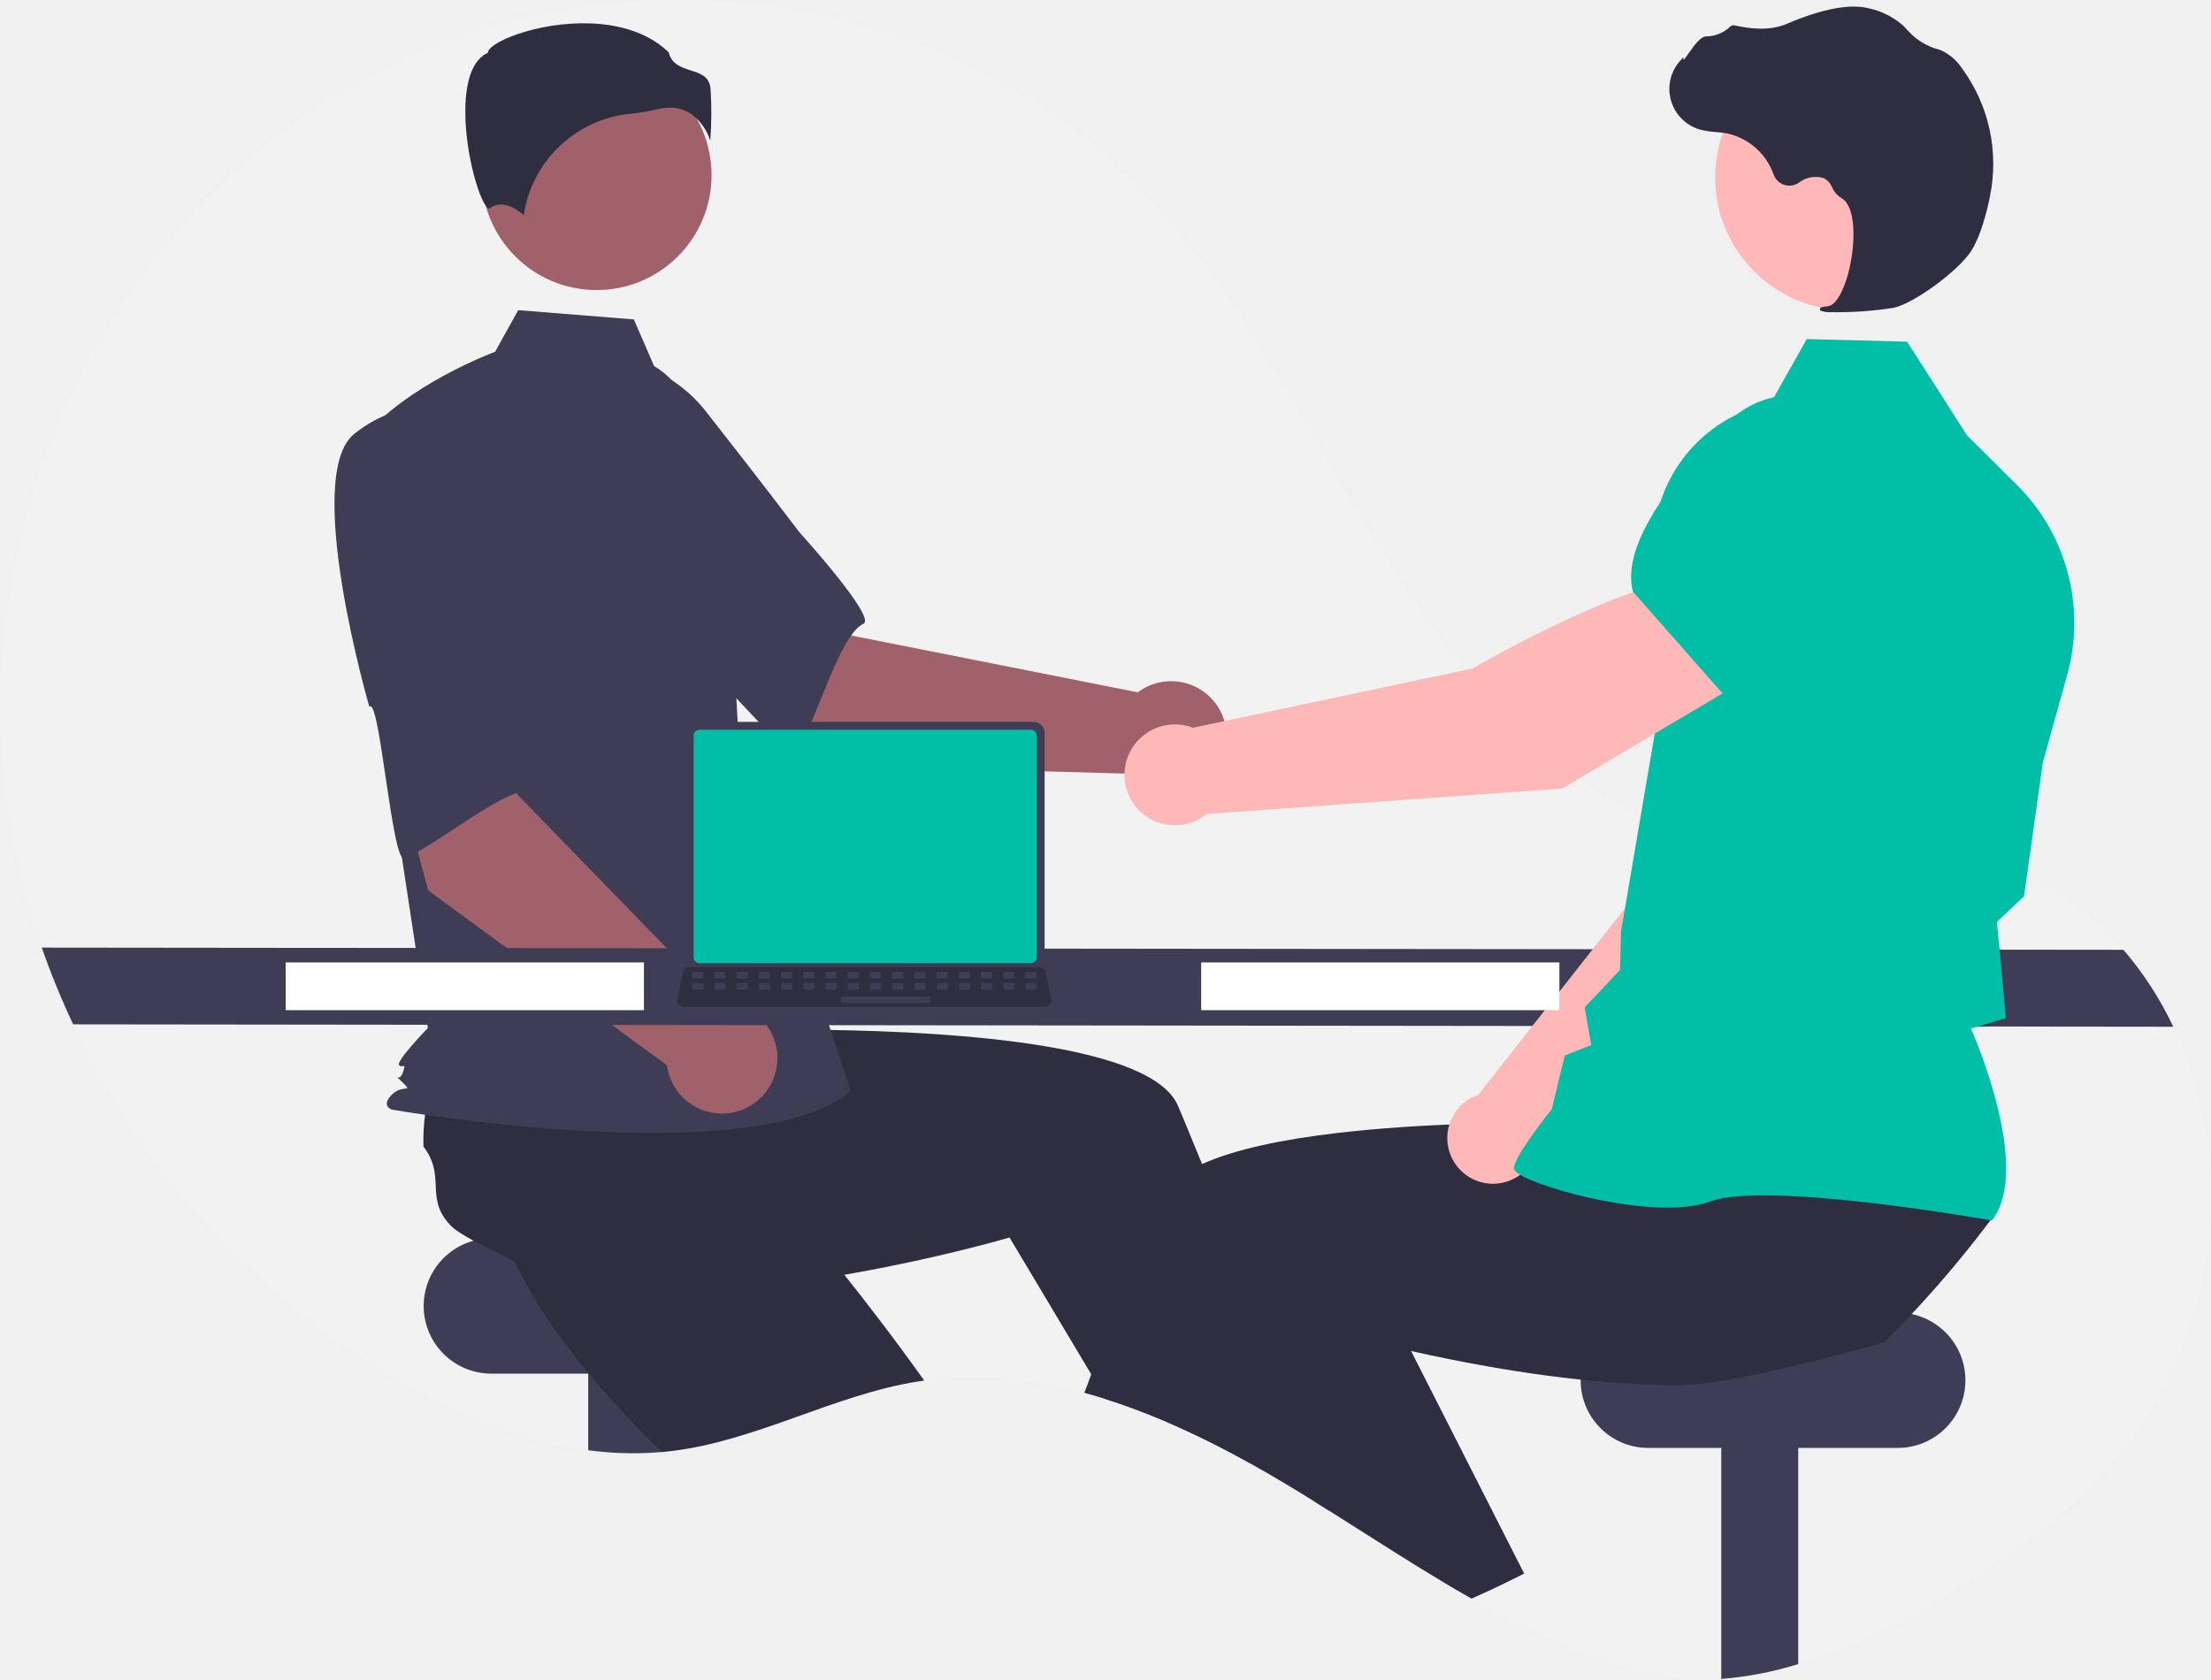
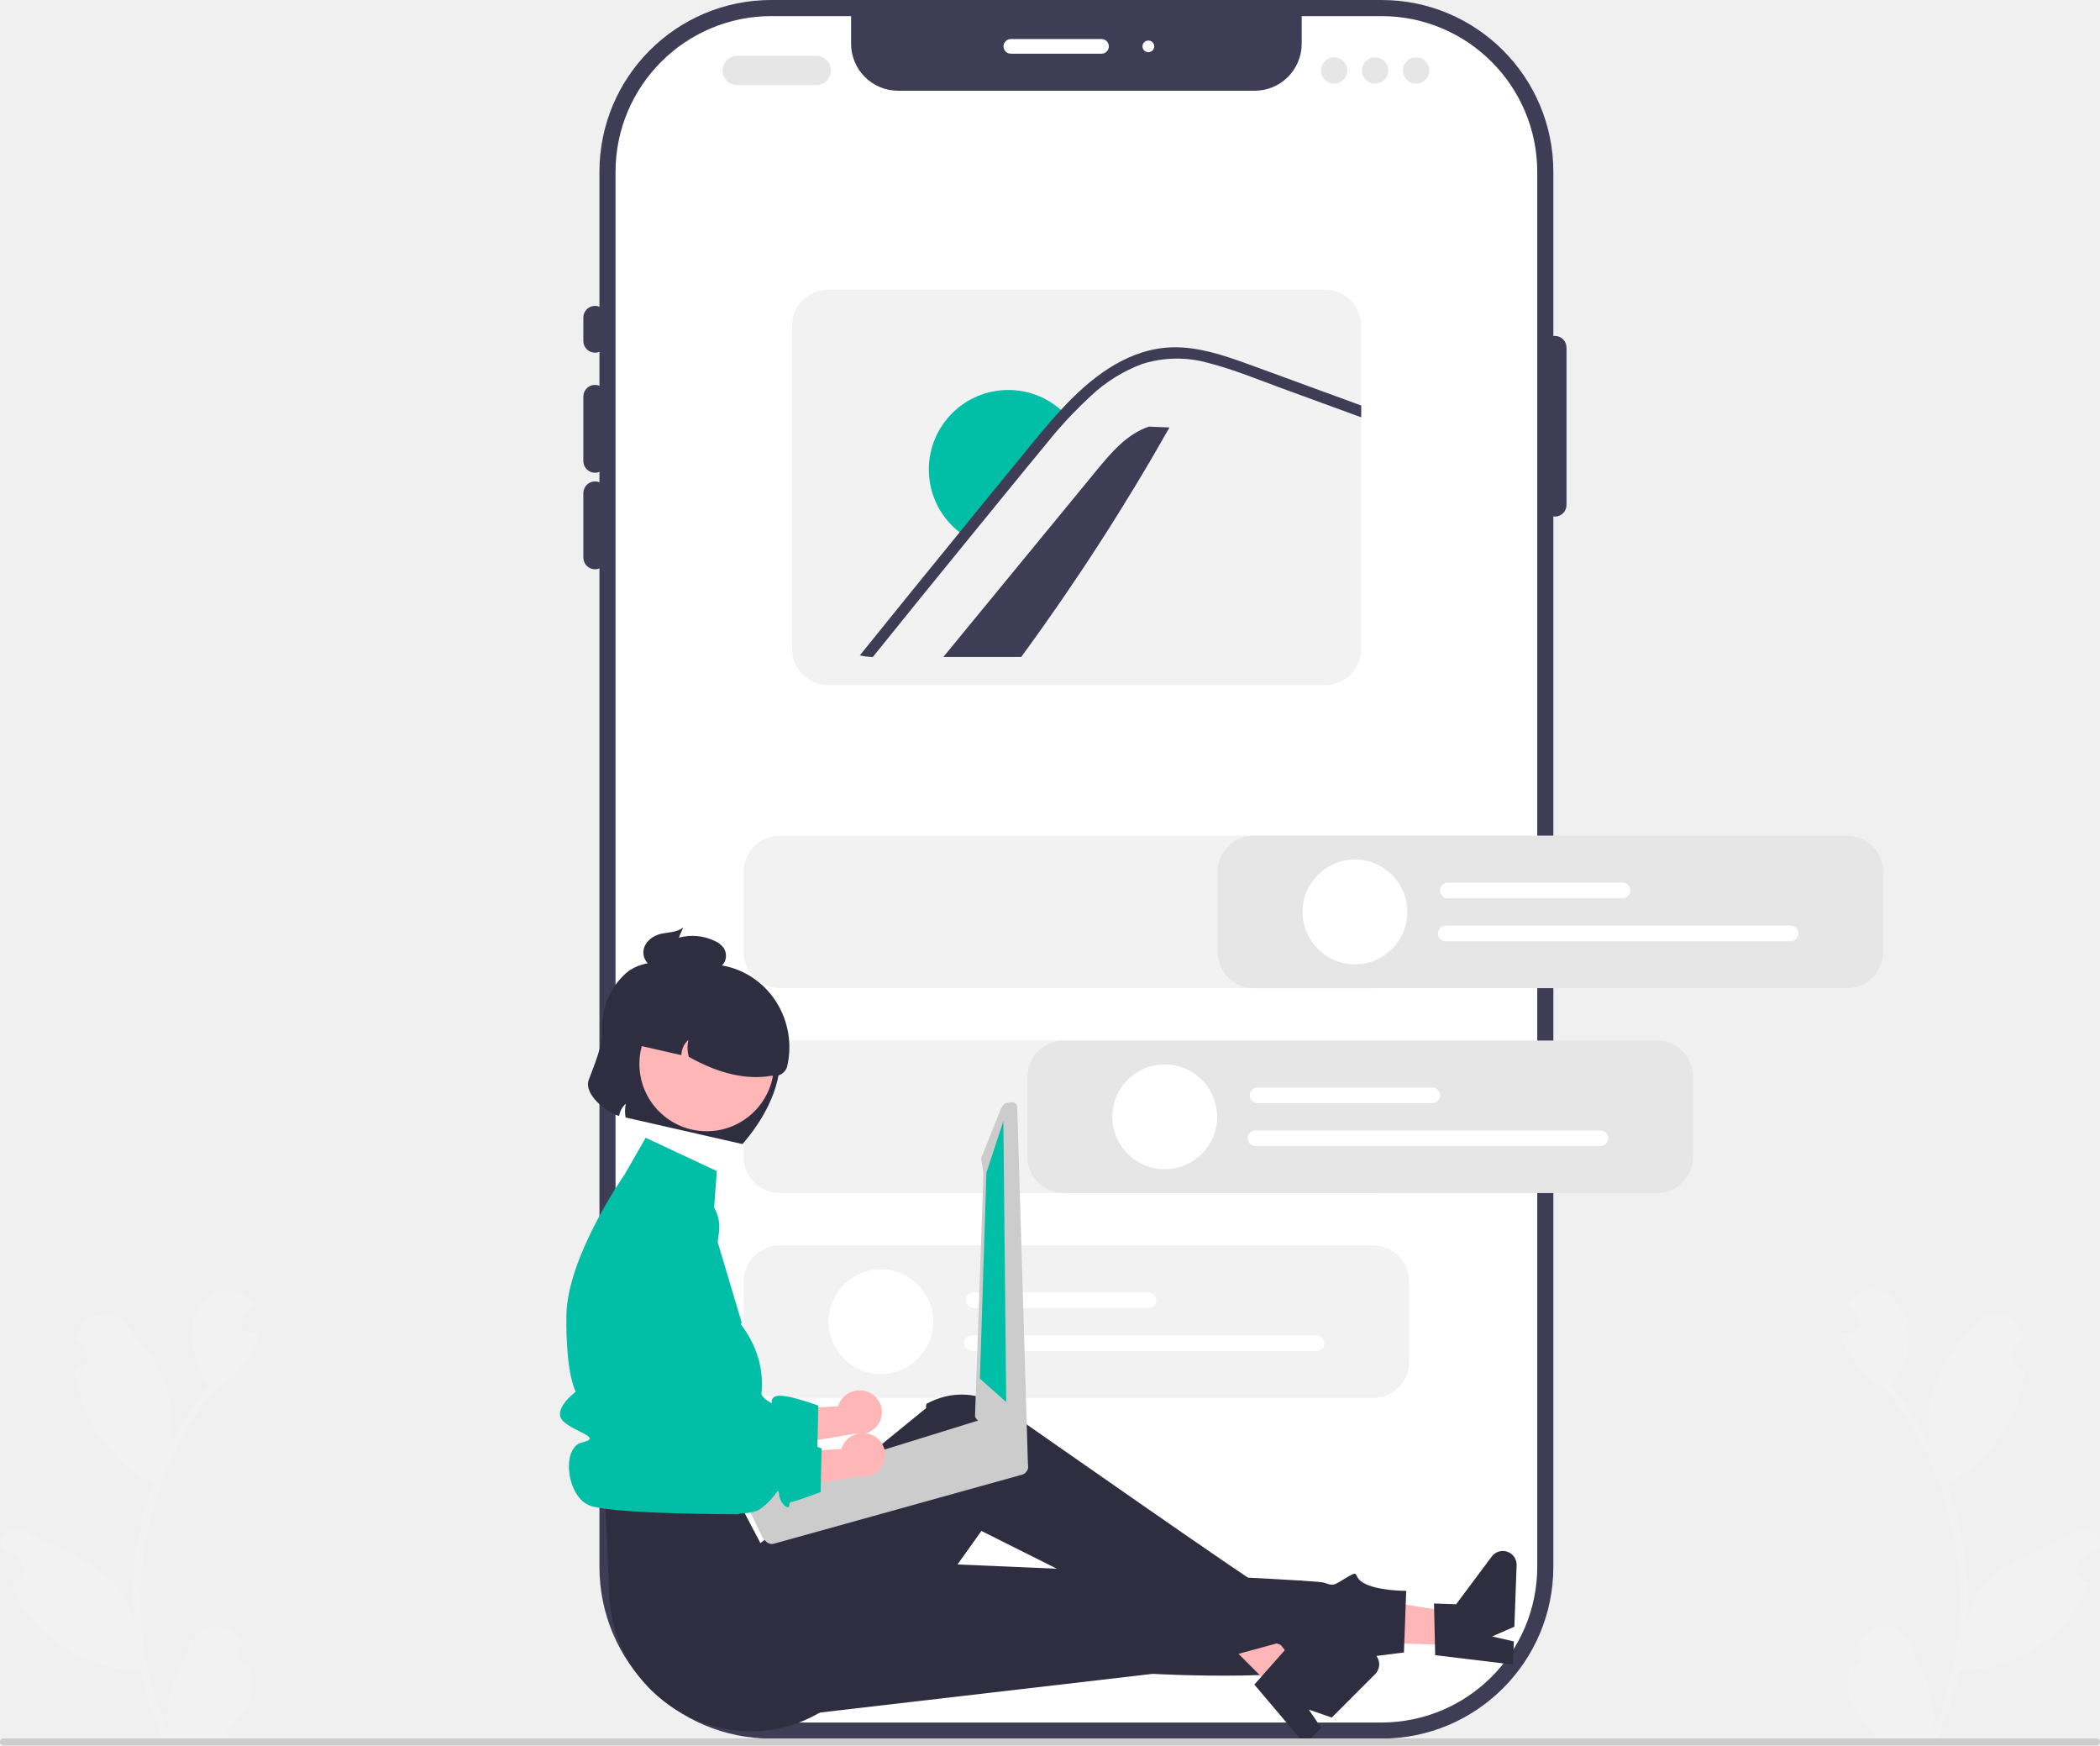
- <svg xmlns="http://www.w3.org/2000/svg" data-name="Layer 1" width="833.222" height="633.11" viewBox="0 0 833.222 633.11">
-   <path d="M954.314,708.907c-27.3,20.79-60.56,41.85-93.26,51.78a132.151,132.151,0,0,1-29,5.61,87.682,87.682,0,0,1-27.45-2.13c-23.6-5.87-45.49-16.15-66.67-28.16-6.92-3.93-13.76-8.04-20.56-12.24-11.1-6.86-22.09-13.96-33.11-20.89-1.65-1.05-3.29-2.08-4.94-3.1h-.01q-3.99-2.505-8-4.94c-.47-.29-.94-.57-1.42-.86q-7.575-4.59-15.41-8.97c-.64-.35-1.28-.71-1.92-1.06a337.758,337.758,0,0,0-31.12-15.23c-6.98-2.94-14.05-5.59-21.19-7.85h-.01c-2.73-.86-5.47-1.67-8.22-2.41a172.032,172.032,0,0,0-25.14-4.92,137.461,137.461,0,0,0-35.21.28c-.79.11-1.57.22-2.36.35-31.6,5.06-60.44,22.12-92.18,26.14-1.03.13-2.05.25-3.08.34-.44.04-.88.09-1.32.12a126.185,126.185,0,0,1-27.68-.68c-25.63-3.38-50.59-13.87-73.06-27.09-52.53-30.91-95.13-78.42-121.03-133.44a297.454,297.454,0,0,1-11.83-28.93,278.47,278.47,0,0,1-15.67-84.85c-2.43-100.36,54.6-201.05,144.14-246.44,89.55-45.39,207.35-30.38,279.57,39.35,43.81,42.3,69.16,99.62,102.13,150.83,32.97,51.2,79.83,100.11,140.27,107.57,30.79,3.8,63.01-3.55,92.52,6.01,16.34,5.3,30.28,15.44,41.51,28.36a127.185,127.185,0,0,1,18.78,29,141.927,141.927,0,0,1,8.73,23.54c.41,1.49.79,2.98,1.16,4.47C1026.974,608.507,1003.484,671.447,954.314,708.907Z" transform="translate(-183.3889 -133.445)" fill="#f2f2f2" />
-   <rect x="159.665" y="466.772" width="145" height="51" rx="25.5" fill="#3f3d56" />
-   <path d="M434.054,638.217v42.43a125.553,125.553,0,0,1-29-.56v-41.87Z" transform="translate(-183.3889 -133.445)" fill="#3f3d56" />
-   <path d="M531.674,653.817c-.79.11-1.57.22-2.36.35-31.6,5.06-60.44,22.12-92.18,26.14-1.03.13-2.05.25-3.08.34-.44.04-.88.09-1.32.12-7.75-7.59-15.5-15.67-22.78-24.04-3.95-4.53-7.77-9.15-11.36-13.83-9.32-12.08-17.22-24.5-22.44-36.7.53-5.85-3.11-19.38-4.85-29.74l-.01-.01c-.74-4.35-1.14-8.13-.77-10.56,2.12-14.02,13.57-12.41,17.09-26.15a77.5,77.5,0,0,1,10.11-7.11c.59-.35,1.19-.7,1.81-1.05l38.2-26.4,14.6,14.32,22.22,21.8,24.08,23.61-20.44,20.65s17.08,19.69,37.05,45.94C520.604,638.547,526.174,646.077,531.674,653.817Z" transform="translate(-183.3889 -133.445)" fill="#2f2e41" />
-   <path d="M861.054,638.217v122.47a132.151,132.151,0,0,1-29,5.61v-128.08Z" transform="translate(-183.3889 -133.445)" fill="#3f3d56" />
-   <rect x="595.665" y="494.772" width="145" height="51" rx="25.5" fill="#3f3d56" />
-   <path d="M669.894,693.977q-7.575-4.59-15.41-8.97c-.64-.35-1.28-.71-1.92-1.06l3.44-1.47,9.28-3.99.09-.04.1.34Z" transform="translate(-183.3889 -133.445)" fill="#ffb6b6" />
-   <path d="M684.264,702.877c-1.65-1.05-3.29-2.08-4.94-3.1h-.01q-3.99-2.505-8-4.94c-.47-.29-.94-.57-1.42-.86q-7.575-4.59-15.41-8.97c-.64-.35-1.28-.71-1.92-1.06a337.758,337.758,0,0,0-31.12-15.23c-6.98-2.94-14.05-5.59-21.19-7.85h-.01l-5.61-9.39-25.25-42.29-5.55-9.29s-18.93,5.6-45.72,10.97c-9.75,1.96-20.53,3.88-31.84,5.5-12.09,1.72-24.77,3.09-37.37,3.75-6.01.32-12,.48-17.9.43-15.25-.1-29.9-1.53-42.73-4.93-4.28-4.02-17.18-9.49-26.42-14.5h-.01c-3.88-2.1-7.1-4.11-8.79-5.9-9.74-10.3-1.42-18.33-10.08-29.57a78.018,78.018,0,0,1,.63-12.34c.09-.68.18-1.37.29-2.07l2.73-46.36,20.28-2.68,30.86-4.08,33.43-4.42,3.68,28.82s26.03-1.32,59.01-.88c52.97.72,123.85,6,133.45,28.66.9,2.13,1.8,4.28,2.7,6.43q3.21,7.71,6.36,15.5c7.61,18.8,14.87,37.78,21.5,55.72,4.12,11.16,8,21.92,11.57,31.99,2.87,8.1,5.53,15.76,7.96,22.81,2.22,6.44,4.23,12.37,6.02,17.69C683.724,701.267,683.994,702.087,684.264,702.877Z" transform="translate(-183.3889 -133.445)" fill="#2f2e41" />
-   <path d="M497.708,421.99l-64.055-54.401,41.675-42.177,29.075,47.623,107.774,21.367a20.9,20.9,0,1,1-2.97,30.678Z" transform="translate(-183.3889 -133.445)" fill="#a0616a" />
-   <path d="M377.042,296.092c-7.403,24.083,63.1,81.52,63.1,81.52.783-5.782,40.756,44.073,43.475,39.558,7.729-12.832,16.234-44.552,25.157-48.606,5.103-2.318-24.171-34.543-24.171-34.543s-14.933-19.756-34.649-44.794a53.412,53.412,0,0,0-47.084-20.961S384.445,272.009,377.042,296.092Z" transform="translate(-183.3889 -133.445)" fill="#3f3d56" />
-   <circle cx="224.825" cy="66.009" r="43.324" fill="#a0616a" />
-   <path d="M429.876,271.412c9.334,5.549,14.917,15.744,18.122,26.119a247.516,247.516,0,0,1,10.636,59.137l3.385,60.089,41.926,127.947c-36.336,30.746-172.919,6.988-172.919,6.988s-4.193-1.397,0-5.59,8.274-.478,4.082-4.671-1.302.478.095-3.715,0-1.397-1.398-2.795,10.819-13.976,10.819-13.976L333.445,447.503,319.47,299.363c16.771-20.963,50.498-33.321,50.498-33.321l8.715-15.687,43.574,3.486Z" transform="translate(-183.3889 -133.445)" fill="#3f3d56" />
-   <path d="M443.928,176.437a20.078,20.078,0,0,1,7.133,10.02,141.018,141.018,0,0,0,.093-19.659c-.511-4.601-3.75-5.636-7.5-6.835-3.387-1.083-7.218-2.307-8.248-6.774-13.619-13.248-37.326-12.58-53.55-7.959-8.928,2.543-14.065,5.81-14.524,7.724l-.095.394-.363.181c-6.882,3.441-8.221,14.306-8.133,22.815.168,16.031,5.703,34.239,8.821,35.718.165.078.207.048.278-.012h0c4.695-3.752,10.424.285,12.941,2.48a45.059,45.059,0,0,1,40.346-38.219,70.703,70.703,0,0,0,9.724-1.631,20.472,20.472,0,0,1,4.968-.652A14.137,14.137,0,0,1,443.928,176.437Z" transform="translate(-183.3889 -133.445)" fill="#2f2e41" />
-   <path d="M389.338,487.262,376.085,480.475a3.632,3.632,0,0,1,3.276-6.397l13.253,6.787a3.632,3.632,0,0,1-3.276,6.397Z" transform="translate(-183.3889 -133.445)" fill="#00bfa6" />
-   <path d="M344.735,469.078l-21.801-81.162,58.259-11.028-3.133,55.709,76.547,78.818A20.9,20.9,0,1,1,434.732,534.973Z" transform="translate(-183.3889 -133.445)" fill="#a0616a" />
-   <path d="M316.972,296.916c-19.775,15.612,5.606,102.935,5.606,102.935,3.93-4.313,8.496,59.425,13.299,57.255,13.651-6.168,38.673-27.438,48.319-25.704,5.516.992-.263-42.159-.263-42.159s-1.063-24.742-3.061-56.548a53.412,53.412,0,0,0-26.836-44.001S336.747,281.305,316.972,296.916Z" transform="translate(-183.3889 -133.445)" fill="#3f3d56" />
-   <path d="M1002.384,520.457l-791.42-.9a297.454,297.454,0,0,1-11.83-28.93l784.47.83A127.185,127.185,0,0,1,1002.384,520.457Z" transform="translate(-183.3889 -133.445)" fill="#3f3d56" />
-   <path d="M750.314,730.277q-6.135,2.97-12.38,5.73c-6.92-3.93-13.76-8.04-20.56-12.24l25.22-11.08Z" transform="translate(-183.3889 -133.445)" fill="#ffb6b6" />
-   <path d="M934.194,592.477q-6.15,8.25-12.69,16.17-6.03,7.305-12.38,14.33c-1.75,1.94-3.52,3.87-5.33,5.78q-4.995,5.355-10.21,10.53c-6.26,1.97-18.94,5.44-32.53,8.68-9.89,2.35-20.26,4.58-29,6a104.486,104.486,0,0,1-14.81,1.58c-5.9.05-11.89-.11-17.9-.43-6.78-.36-13.57-.92-20.28-1.64-17.45-1.83-34.35-4.68-48.93-7.61-5.34-1.06-10.36-2.14-14.98-3.19-8.75-1.97-16.07-3.81-21.37-5.21-5.97-1.56-9.37-2.57-9.37-2.57l-14.95,25.04-7.76,12.99-5.7,9.55-1.52,2.53c-.64-.35-1.28-.71-1.92-1.06a337.758,337.758,0,0,0-31.12-15.23c-6.98-2.94-14.05-5.59-21.19-7.85h-.01c-2.73-.86-5.47-1.67-8.22-2.41q1.29-3.465,2.61-6.98,2.46-6.555,5.02-13.23c3.69-9.64,7.51-19.42,11.44-29.15,3.22-7.99,6.5-15.95,9.82-23.8,1.53-3.62,4.64-6.8,8.99-9.59a52.323,52.323,0,0,1,6.49-3.48c12.45-5.67,30.79-9.36,51-11.73,1.67-.19,3.35-.38,5.04-.56,16.73-1.76,34.48-2.67,51.08-3.09,8.31-.21,16.33-.29,23.79-.3q3.615,0,7.03.02h.01c6.15.03,11.81.12,16.79.22.97.02,1.91.05,2.83.07h.01c.62.01,1.23.03,1.83.04,10.89.28,17.57.62,17.57.62l2.59-20.32.53-4.1.5-3.9v-.01l.06-.49.41-.01,7.2-.14,60.52-1.18,33.06-.65-5.24,22.46-8.65,37.06C905.234,592.097,934.494,587.507,934.194,592.477Z" transform="translate(-183.3889 -133.445)" fill="#2f2e41" />
-   <path d="M757.774,726.577c-2.47,1.26-4.96,2.5-7.46,3.7q-6.135,2.97-12.38,5.73c-6.92-3.93-13.76-8.04-20.56-12.24-11.1-6.86-22.09-13.96-33.11-20.89-1.65-1.05-3.29-2.08-4.94-3.1h-.01c-4.54-6.74-9.17-13.76-13.84-20.99-.07-.1-.13-.2-.19-.3q-1.8-2.76-3.58-5.56c-7.47-11.7-14.98-23.9-22.27-36.36l18.46-8.62,34.32-16.02,5.92-2.76,17.02,33.51,15.18,29.89,3.38,6.65Z" transform="translate(-183.3889 -133.445)" fill="#2f2e41" />
-   <path d="M762.946,565.695l87.501-84.384,24.252-68.67L838.926,397.086c-18.375,17.601-38.237,72.424-38.237,72.424L740.477,546.115c-.469.161-.937.331-1.399.535a17.231,17.231,0,1,0,23.869,19.045Z" transform="translate(-183.3889 -133.445)" fill="#ffb8b8" />
-   <path d="M828.86,404.753l45.375,14.405.171-.028c16.889-2.829,30.903-30.412,39.684-53.054a31.596,31.596,0,0,0-16.087-40.025h0a31.666,31.666,0,0,0-33.165,4.184l-23.301,19.039Z" transform="translate(-183.3889 -133.445)" fill="#00bfa6" />
-   <path d="M934.012,593.49l.265-.352c14.157-18.776-5.206-65.273-8.133-72.017l13.164-3.899-2.294-25.064-1.105-11.176L946.143,471.262l.034-.248,7.039-50.092,9.21-33.154A73.285,73.285,0,0,0,943.465,316.233L924.638,297.54l-22.556-35.306-37.819-.976-13.6,24.159a55.141,55.141,0,0,0-44.103,55.179l1.28,64.316L794.269,484.598l-.381,14.475-13.319,14.055,2.462,14.21-9.963,3.969-4.875,20.191c-1.862,2.33-14.156,17.87-14.268,22.202-.017.65.447,1.292,1.459,2.016,7.958,5.694,52.437,18.031,72.456,10.614,21.323-7.894,104.895,6.932,105.737,7.083Z" transform="translate(-183.3889 -133.445)" fill="#00bfa6" />
-   <circle cx="696.48" cy="66.885" r="50.104" fill="#ffb8b8" />
-   <path d="M873.756,251.104a136.267,136.267,0,0,0,23.181-1.62c7.599-1.545,24.599-14.003,29.339-21.5h0c3.521-5.57,5.772-14.268,7.042-20.583a60.914,60.914,0,0,0-10.654-48.358,19.245,19.245,0,0,0-7.773-6.634c-.278-.109-.565-.205-.855-.288a23.745,23.745,0,0,1-11.812-7.309,19.586,19.586,0,0,0-1.964-2.021,29.248,29.248,0,0,0-12.203-6.127c-7.254-1.941-17.752-.014-31.202,5.733-6.757,2.888-14.147,1.843-19.832.609a1.86,1.86,0,0,0-1.751.6,13.132,13.132,0,0,1-8.925,3.558c-2.032.089-4.164,2.903-6.741,6.572-.585.833-1.267,1.805-1.759,2.396l-.066-1.136-1.149,1.267a15.935,15.935,0,0,0,7.194,25.961,31.076,31.076,0,0,0,6.25.996c1.279.115,2.602.234,3.87.454a24.025,24.025,0,0,1,17.853,15.59,6.283,6.283,0,0,0,9.483,3.05,10.381,10.381,0,0,1,9.459-1.722,6.891,6.891,0,0,1,3.046,3.455,8.98,8.98,0,0,0,3.408,3.976c5.15,2.655,5.505,14.417,3.655,24.222-1.783,9.451-5.307,16.288-8.57,16.626-2.512.26-2.799.438-2.981.883l-.162.398.282.372A10.261,10.261,0,0,0,873.756,251.104Z" transform="translate(-183.3889 -133.445)" fill="#2f2e41" />
-   <path d="M841.302,389.605l-19.319-38.516c-28.041,1.915-83.695,34.337-83.695,34.337L632.99,407.752a19.023,19.023,0,1,0,5.186,32.508L772.123,430.659Z" transform="translate(-183.3889 -133.445)" fill="#ffb8b8" />
-   <path d="M833.51,395.929l50.454-37.495,8.887-32.027a34.982,34.982,0,0,0-10.521-35.394h0a34.899,34.899,0,0,0-47.624,1.537c-18.987,18.951-40.642,45.39-35.99,63.723l.047.186Z" transform="translate(-183.3889 -133.445)" fill="#00bfa6" />
-   <rect x="452.665" y="362.772" width="135" height="18" fill="#fff" />
-   <rect x="107.665" y="362.772" width="135" height="18" fill="#fff" />
-   <path d="M441.818,409.655v85.704a4.122,4.122,0,0,0,4.119,4.119H572.941a4.122,4.122,0,0,0,4.119-4.119v-85.704a4.124,4.124,0,0,0-4.119-4.115H445.937A4.124,4.124,0,0,0,441.818,409.655Z" transform="translate(-183.3889 -133.445)" fill="#3f3d56" />
-   <path d="M444.797,410.722v83.58a2.205,2.205,0,0,0,2.201,2.201H571.884a2.205,2.205,0,0,0,2.201-2.201V410.722a2.206,2.206,0,0,0-2.201-2.206H446.999A2.206,2.206,0,0,0,444.797,410.722Z" transform="translate(-183.3889 -133.445)" fill="#00bfa6" />
-   <path d="M439.161,512.074a2.47,2.47,0,0,0,1.943.93h135.992A2.502,2.502,0,0,0,579.543,509.988l-2.111-10.027a2.507,2.507,0,0,0-1.558-1.818,2.425,2.425,0,0,0-.888-.168H443.208a2.425,2.425,0,0,0-.888.168,2.507,2.507,0,0,0-1.558,1.818l-2.111,10.027A2.5,2.5,0,0,0,439.161,512.074Z" transform="translate(-183.3889 -133.445)" fill="#2f2e41" />
-   <rect x="569.832" y="499.781" width="4.188" height="2.513" rx="0.488" transform="translate(960.4626 868.6308) rotate(-180)" fill="#3f3d56" />
-   <rect x="561.455" y="499.781" width="4.188" height="2.513" rx="0.488" transform="translate(943.7086 868.6308) rotate(-180)" fill="#3f3d56" />
-   <rect x="553.078" y="499.781" width="4.188" height="2.513" rx="0.488" transform="translate(926.9547 868.6308) rotate(-180)" fill="#3f3d56" />
-   <rect x="544.701" y="499.781" width="4.188" height="2.513" rx="0.488" transform="translate(910.2007 868.6308) rotate(-180)" fill="#3f3d56" />
-   <rect x="536.324" y="499.781" width="4.188" height="2.513" rx="0.488" transform="translate(893.4467 868.6308) rotate(-180)" fill="#3f3d56" />
-   <rect x="527.947" y="499.781" width="4.188" height="2.513" rx="0.488" transform="translate(876.6928 868.6308) rotate(-180)" fill="#3f3d56" />
-   <rect x="519.57" y="499.781" width="4.188" height="2.513" rx="0.488" transform="translate(859.9388 868.6308) rotate(-180)" fill="#3f3d56" />
-   <rect x="511.193" y="499.781" width="4.188" height="2.513" rx="0.488" transform="translate(843.1848 868.6308) rotate(-180)" fill="#3f3d56" />
-   <rect x="502.816" y="499.781" width="4.188" height="2.513" rx="0.488" transform="translate(826.4309 868.6308) rotate(-180)" fill="#3f3d56" />
-   <rect x="494.439" y="499.781" width="4.188" height="2.513" rx="0.488" transform="translate(809.6769 868.6308) rotate(-180)" fill="#3f3d56" />
-   <rect x="486.062" y="499.781" width="4.188" height="2.513" rx="0.488" transform="translate(792.9229 868.6308) rotate(-180)" fill="#3f3d56" />
-   <rect x="477.685" y="499.781" width="4.188" height="2.513" rx="0.488" transform="translate(776.169 868.6308) rotate(-180)" fill="#3f3d56" />
-   <rect x="469.308" y="499.781" width="4.188" height="2.513" rx="0.488" transform="translate(759.415 868.6308) rotate(-180)" fill="#3f3d56" />
-   <rect x="460.931" y="499.781" width="4.188" height="2.513" rx="0.488" transform="translate(742.6611 868.6308) rotate(-180)" fill="#3f3d56" />
-   <rect x="452.554" y="499.781" width="4.188" height="2.513" rx="0.488" transform="translate(725.9071 868.6308) rotate(-180)" fill="#3f3d56" />
-   <rect x="444.177" y="499.781" width="4.188" height="2.513" rx="0.488" transform="translate(709.1531 868.6308) rotate(-180)" fill="#3f3d56" />
-   <rect x="569.931" y="503.97" width="4.188" height="2.513" rx="0.488" transform="translate(960.6605 877.0078) rotate(-180)" fill="#3f3d56" />
-   <rect x="561.554" y="503.97" width="4.188" height="2.513" rx="0.488" transform="translate(943.9066 877.0078) rotate(-180)" fill="#3f3d56" />
-   <rect x="553.177" y="503.97" width="4.188" height="2.513" rx="0.488" transform="translate(927.1526 877.0078) rotate(-180)" fill="#3f3d56" />
-   <rect x="544.8" y="503.97" width="4.188" height="2.513" rx="0.488" transform="translate(910.3987 877.0078) rotate(-180)" fill="#3f3d56" />
-   <rect x="536.423" y="503.97" width="4.188" height="2.513" rx="0.488" transform="translate(893.6447 877.0078) rotate(-180)" fill="#3f3d56" />
-   <rect x="528.046" y="503.97" width="4.188" height="2.513" rx="0.488" transform="translate(876.8907 877.0078) rotate(-180)" fill="#3f3d56" />
-   <rect x="519.669" y="503.97" width="4.188" height="2.513" rx="0.488" transform="translate(860.1368 877.0078) rotate(-180)" fill="#3f3d56" />
-   <rect x="511.292" y="503.97" width="4.188" height="2.513" rx="0.488" transform="translate(843.3828 877.0078) rotate(-180)" fill="#3f3d56" />
-   <rect x="502.915" y="503.97" width="4.188" height="2.513" rx="0.488" transform="translate(826.6288 877.0078) rotate(-180)" fill="#3f3d56" />
-   <rect x="494.538" y="503.97" width="4.188" height="2.513" rx="0.488" transform="translate(809.8749 877.0078) rotate(-180)" fill="#3f3d56" />
-   <rect x="486.161" y="503.97" width="4.188" height="2.513" rx="0.488" transform="translate(793.1209 877.0078) rotate(-180)" fill="#3f3d56" />
-   <rect x="477.784" y="503.97" width="4.188" height="2.513" rx="0.488" transform="translate(776.3669 877.0078) rotate(-180)" fill="#3f3d56" />
-   <rect x="469.407" y="503.97" width="4.188" height="2.513" rx="0.488" transform="translate(759.613 877.0078) rotate(-180)" fill="#3f3d56" />
-   <rect x="461.03" y="503.97" width="4.188" height="2.513" rx="0.488" transform="translate(742.859 877.0078) rotate(-180)" fill="#3f3d56" />
-   <rect x="452.653" y="503.97" width="4.188" height="2.513" rx="0.488" transform="translate(726.1051 877.0078) rotate(-180)" fill="#3f3d56" />
-   <rect x="444.276" y="503.97" width="4.188" height="2.513" rx="0.488" transform="translate(709.3511 877.0078) rotate(-180)" fill="#3f3d56" />
-   <rect x="500.402" y="508.996" width="33.508" height="2.513" rx="0.488" transform="translate(850.9221 887.0602) rotate(-180)" fill="#3f3d56" />
+ <svg xmlns="http://www.w3.org/2000/svg" data-name="Layer 1" width="717.67" height="596.329" viewBox="0 0 717.67 596.329">
+   <rect x="204.855" width="326" height="594" rx="58.728" fill="#3f3d56" />
+   <path d="M766.52,210.568v476.54a53.292,53.292,0,0,1-53.23,53.23h-208.54a53.292,53.292,0,0,1-53.23-53.23v-476.54a53.292,53.292,0,0,1,53.23-53.23h27.27v9.42a16.081,16.081,0,0,0,16.08,16.08h121.84a16.081,16.081,0,0,0,16.08-16.08v-9.42h27.27A53.292,53.292,0,0,1,766.52,210.568Z" transform="translate(-241.165 -151.8354)" fill="#fff" />
+   <path d="M444.52,272.335a4.005,4.005,0,0,1-4-4v-8a4,4,0,0,1,8,0v8A4.005,4.005,0,0,1,444.52,272.335Z" transform="translate(-241.165 -151.8354)" fill="#3f3d56" />
+   <path d="M444.52,313.357a4.005,4.005,0,0,1-4-4V287.335a4,4,0,0,1,8,0v22.021A4.005,4.005,0,0,1,444.52,313.357Z" transform="translate(-241.165 -151.8354)" fill="#3f3d56" />
+   <path d="M444.52,346.335a4.005,4.005,0,0,1-4-4V320.314a4,4,0,0,1,8,0v22.021A4.005,4.005,0,0,1,444.52,346.335Z" transform="translate(-241.165 -151.8354)" fill="#3f3d56" />
+   <path d="M772.52,328.335a4.005,4.005,0,0,1-4-4V270.602a4,4,0,0,1,8,0v53.733A4.005,4.005,0,0,1,772.52,328.335Z" transform="translate(-241.165 -151.8354)" fill="#3f3d56" />
+   <path d="M617.612,170.181h-31a2.5,2.5,0,0,1,0-5h31a2.5,2.5,0,0,1,0,5Z" transform="translate(-241.165 -151.8354)" fill="#fff" />
+   <circle cx="392.447" cy="15.846" r="2" fill="#fff" />
+   <path d="M873.917,720.853a3.564,3.564,0,0,0,2.524-6.201c-.093-.356-.16-.612-.253-.968a9.575,9.575,0,0,1,17.749-.336c4.318,9.846,9.881,20.028,7.267,30.943,17.594-38.227,11.037-85.508-15.81-117.8-7.374-3.971-13.387-11.093-15.014-19.414,3.642,1.195,8.14-1.8,5.374-5.598-1.197-1.45-2.405-2.889-3.602-4.339,13.65-14.818,30.301,8.108,15.31,28.074a114.265,114.265,0,0,1,13.024,19.951,48.043,48.043,0,0,1,2.656-22.342c2.682-6.649,7.775-12.276,12.252-18.044,5.443-7.029,16.813-3.918,17.639,4.928-5.069,1.72-5.659,9.071.166,10.02-1.367,16.483-11.982,31.721-26.732,39.085a114.71,114.71,0,0,1,6.725,47.885c2.435-19.011,22.771-23.812,36.944-31.494a5.549,5.549,0,0,1,8.516,5.54,32.051,32.051,0,0,0-5.589,3.017,4.844,4.844,0,0,0,2.335,8.821c-7.011,17.839-25.462,29.949-44.529,30.064a117.929,117.929,0,0,1-7.701,23.201l-28.298.269c-.104-.313-.199-.637-.293-.951a32.153,32.153,0,0,0,7.826-.541c-7.008-8.139-12.407-12.274-8.483-23.767Z" transform="translate(-241.165 -151.8354)" fill="#f2f2f2" />
+   <path d="M326.162,720.853a3.564,3.564,0,0,1-2.524-6.201c.093-.356.16-.612.253-.968a9.575,9.575,0,0,0-17.749-.336c-4.318,9.846-9.881,20.028-7.267,30.943-17.594-38.227-11.037-85.508,15.81-117.8,7.374-3.971,13.387-11.093,15.014-19.414-3.642,1.195-8.14-1.8-5.374-5.598,1.197-1.45,2.405-2.889,3.602-4.339-13.65-14.818-30.301,8.108-15.31,28.074a114.265,114.265,0,0,0-13.024,19.951,48.043,48.043,0,0,0-2.656-22.342c-2.682-6.649-7.775-12.276-12.252-18.044-5.443-7.029-16.813-3.918-17.639,4.928,5.069,1.72,5.659,9.071-.166,10.02,1.367,16.483,11.982,31.721,26.732,39.085a114.71,114.71,0,0,0-6.725,47.885c-2.435-19.011-22.771-23.812-36.944-31.494a5.549,5.549,0,0,0-8.516,5.54,32.051,32.051,0,0,1,5.589,3.017,4.844,4.844,0,0,1-2.335,8.821c7.011,17.839,25.462,29.949,44.529,30.064a117.929,117.929,0,0,0,7.701,23.201l28.298.269c.104-.313.199-.637.293-.951a32.153,32.153,0,0,1-7.826-.541c7.008-8.139,12.407-12.274,8.483-23.767Z" transform="translate(-241.165 -151.8354)" fill="#f2f2f2" />
+   <path d="M520.106,180.908h-27a5,5,0,0,1,0-10h27a5,5,0,0,1,0,10Z" transform="translate(-241.165 -151.8354)" fill="#e6e6e6" />
+   <circle cx="455.941" cy="24.073" r="4.5" fill="#e6e6e6" />
+   <circle cx="469.941" cy="24.073" r="4.5" fill="#e6e6e6" />
+   <circle cx="483.941" cy="24.073" r="4.5" fill="#e6e6e6" />
+   <path d="M693.959,250.793h-169.7a12.417,12.417,0,0,0-12.4,12.4v110.31a12.417,12.417,0,0,0,12.4,12.4h169.7a12.411,12.411,0,0,0,12.4-12.4v-110.31A12.411,12.411,0,0,0,693.959,250.793Z" transform="translate(-241.165 -151.8354)" fill="#f2f2f2" />
+   <path d="M640.832,297.884a791.404,791.404,0,0,1-50.682,78.42H563.538q26.146-31.853,52.332-63.706c5.008-6.114,10.443-12.52,17.955-15.005Z" transform="translate(-241.165 -151.8354)" fill="#3f3d56" />
+   <path d="M605.466,293.536c-2.776,2.892-5.435,5.901-7.939,9.026-5.513,6.638-10.948,13.335-16.402,20.013-3.397,4.154-6.794,8.308-10.152,12.462a24.789,24.789,0,0,1-3.028-2.29A27.161,27.161,0,0,1,602.651,290.974,25.035,25.035,0,0,1,605.466,293.536Z" transform="translate(-241.165 -151.8354)" fill="#00bfa6" />
+   <path d="M706.359,290.382v4.03l-1.8-.66-25.33-9.26c-8.25-3.01-16.48-6.45-25-8.62a39.402,39.402,0,0,0-22.64.29,51.95,51.95,0,0,0-17.64,10.95c-2.25,2.08-4.43,4.21-6.54,6.42-.69.73-1.38,1.46-2.06,2.19-2.04,2.22-4.01,4.49-5.88,6.84-5.51,6.64-10.95,13.34-16.4,20.01-3.4,4.16-6.8,8.31-10.16,12.46q-16.83,20.595-33.46,41.27a19.537,19.537,0,0,1-4.43-.56q16.965-21.075,34.09-42.04.39-.48.78-.96c1.34-1.67,2.71-3.35,4.07-5.02q8.535-10.455,17.08-20.89c4.14-5.06,8.25-10.14,12.71-14.94.27-.31.55-.61.84-.92.43-.46.86-.91,1.3-1.38,9.69-10.01,21.78-18.86,36.26-19.1,8.52-.13,16.75,2.57,24.67,5.42,8.53,3.09,17.03,6.23,25.55,9.35Z" transform="translate(-241.165 -151.8354)" fill="#3f3d56" />
+   <path d="M710.35,629.454H507.691a12.413,12.413,0,0,1-12.399-12.399V589.742a12.413,12.413,0,0,1,12.399-12.399H710.35a12.413,12.413,0,0,1,12.399,12.399v27.313A12.413,12.413,0,0,1,710.35,629.454Z" transform="translate(-241.165 -151.8354)" fill="#f2f2f2" />
+   <path d="M710.35,489.454H507.691a12.413,12.413,0,0,1-12.399-12.399V449.742a12.413,12.413,0,0,1,12.399-12.399H710.35a12.413,12.413,0,0,1,12.399,12.399v27.313A12.413,12.413,0,0,1,710.35,489.454Z" transform="translate(-241.165 -151.8354)" fill="#f2f2f2" />
+   <path d="M710.35,559.454H507.691a12.413,12.413,0,0,1-12.399-12.399V519.742a12.413,12.413,0,0,1,12.399-12.399H710.35a12.413,12.413,0,0,1,12.399,12.399v27.313A12.413,12.413,0,0,1,710.35,559.454Z" transform="translate(-241.165 -151.8354)" fill="#f2f2f2" />
+   <path d="M633.641,598.724H573.93a2.671,2.671,0,0,1,0-5.342H633.641a2.671,2.671,0,0,1,0,5.342Z" transform="translate(-241.165 -151.8354)" fill="#fff" />
+   <path d="M691.072,613.415H573.262a2.671,2.671,0,0,1,0-5.342h117.81a2.671,2.671,0,0,1,0,5.342Z" transform="translate(-241.165 -151.8354)" fill="#fff" />
+   <circle cx="301.042" cy="451.563" r="17.909" fill="#fff" />
+   <path d="M538.216,627.589a7.744,7.744,0,0,0-10.203,3.547,7.431,7.431,0,0,0-.44,1.147l-26.969,1.612-3.997,13.972,36.706-6.202a7.723,7.723,0,0,0,8.487-4.106A7.391,7.391,0,0,0,538.4,627.676Q538.309,627.631,538.216,627.589Z" transform="translate(-241.165 -151.8354)" fill="#ffb6b6" />
+   <path d="M478.687,558.67l0,0a13.373,13.373,0,0,0-18.045,9.162l-7.415,29.943,1.395,52.384s38.702,7.426,45.199,2.653,5.887-8.327,6.497-4.774,3.399,5.045,3.437,3.631.354-1.172,1.973-1.598,8.765-3.06,8.765-3.06l.32-14.935s-11.814-4.479-14.68-3.142.61,3.554-2.866,1.336-3.856-9.216-4.45-2.909-2.334,7.482-4.94,4.677-14.681-1.013-14.681-1.013l7.683-58.23A13.373,13.373,0,0,0,478.687,558.67Z" transform="translate(-241.165 -151.8354)" fill="#00bfa6" />
+   <polygon points="498.157 562.178 498.564 551.148 456.212 544.329 455.612 560.608 498.157 562.178" fill="#ffb6b6" />
+   <path d="M731.634,717.334l-.402-17.661,7.55.279,12.189-16.327a4.719,4.719,0,0,1,8.498,2.997l-.774,20.98-7.602,3.341,7.416,1.687-.292,7.91Z" transform="translate(-241.165 -151.8354)" fill="#2f2e41" />
+   <path d="M500.963,739.308,635.106,723.709s57.927,3.346,71.519-5.496l14.332-1.809.777-21.053s-8.764.065-13.803-2.283-1.537-5.221-6.341-2.396-4.297,3.164-8.011,1.866-174.05-8.261-174.05-8.261Z" transform="translate(-241.165 -151.8354)" fill="#2f2e41" />
+   <polygon points="436.563 578.337 444.363 570.527 417.953 536.724 406.441 548.25 436.563 578.337" fill="#ffb6b6" />
+   <path d="M669.833,727.378l11.717-13.22,5.345,5.339,20.04-3.679a4.719,4.719,0,0,1,4.192,7.977l-14.836,14.854-7.845-2.721,4.289,6.281-5.594,5.6Z" transform="translate(-241.165 -151.8354)" fill="#2f2e41" />
+   <path d="M448.039,665.843l1.334,31c1.57,36.493,41.759,58.581,72.923,39.527q.862-.527,1.729-1.091s11.814-3.173,11.456-8.197,2.528-7.47,5.082-6.1S576.558,674.89,576.558,674.89s69.482,34.659,84.81,42.818l16.173-4.407s6.087,2.875,3.894-1.283-2.586-2.167-3.26-6.697-2.397-10.147-3.442-9.911-85.957-59.195-85.957-59.195-13.833-14-30.993-4.756c-.357,1.358-.052,1.405-.052,1.405l-56.684,46.189-8.009-15.211Z" transform="translate(-241.165 -151.8354)" fill="#2f2e41" />
+   <path d="M486.138,551.94l-24.304-11.39-7.276,12.661s-19.542,27.887-19.825,48.005,3.185,26.101,3.185,26.101-8.426,6.299-4.213,10.15,13.54,5.512,6.376,7.181-5.348,18.569,2.652,21.569,50.964,2.974,50.964,2.974a7.651,7.651,0,0,1,1.89-7.534c3.331-3.339,6.331-.943,3.331-6.141s-8-2.198-4-9.198,3.999-9.092,3.999-9.092,8.154-15.519-4.128-32.355c-.749-1.026-.119-1.066-.119-1.066l-9.918-33.236Z" transform="translate(-241.165 -151.8354)" fill="#00bfa6" />
+   <path d="M446.971,504.046c.206,5.134-3.03,12.407-4.623,16.793-1.703,4.689,5.679,10.913,10.405,12.276a6.989,6.989,0,0,1,2.289-4.197,11.967,11.967,0,0,0-.087,4.708l39.948,9.094c7.187-8.322,14.413-20.287,12.837-34.717a14.04,14.04,0,0,0-6.761-14l-20.195-11.931c-8.59-1.956-19.408-3.136-25.613,2.179A24.575,24.575,0,0,0,446.971,504.046Z" transform="translate(-241.165 -151.8354)" fill="#2f2e41" />
+   <circle cx="241.514" cy="363.489" r="23" fill="#ffb6b6" />
+   <path d="M455.734,503.036l-1.11,4.875,19.404,4.417a7.156,7.156,0,0,1,2.386-5.21,12.192,12.192,0,0,0,.139,5.785c10.464,5.872,19.896,7.952,28.354,6.455a4.431,4.431,0,0,0,5.304-3.337v0c3.403-14.947-5.512-30.225-20.386-33.935a27.997,27.997,0,0,0-34.09,20.949Z" transform="translate(-241.165 -151.8354)" fill="#2f2e41" />
+   <path d="M467.079,470.871c2.559-.555,5.266-.421,7.579-2.154l-1.517,3.482a17.626,17.626,0,0,1,12.585,1.257,6.73,6.73,0,0,1,2.849,2.412,4.957,4.957,0,0,1,.375,4.269,4.641,4.641,0,0,1-2.718,2.581,8.963,8.963,0,0,1-3.326.348q-7.083-.165-14.166-.33a10.591,10.591,0,0,1-5.225-1.015,5.22,5.22,0,0,1-2.424-5.183C461.542,473.373,464.52,471.426,467.079,470.871Z" transform="translate(-241.165 -151.8354)" fill="#2f2e41" />
+   <path d="M591.844,651.131a.981.981,0,0,0-.188-.173,2.012,2.012,0,0,0-.616-.482l-1.683-.901-11.173-12.405a2.806,2.806,0,0,0-2.098-.201l-.029.009-4.786,1.48-4.116,1.277-5.75,1.782L522.237,653.646l-25.745,7.971a2.785,2.785,0,0,0-1.829,3.448,2.898,2.898,0,0,0,.588,1.044l.819.912,1.718,1.914,3.981,8.25,1.105,1.233a2.775,2.775,0,0,0,2.866.804L590.554,655.638a2.824,2.824,0,0,0,1.29-4.507Z" transform="translate(-241.165 -151.8354)" fill="#ccc" />
+   <path d="M586.808,528.426l-1.642.266a1.728,1.728,0,0,0-1.119.695l-.724,1.012-6.527,16.322a1.728,1.728,0,0,0-.297,1.288l.765,4.65-2.89,83.006a1.748,1.748,0,0,0,.647,1.084l12.673,16.952.296.235.638.5a1.756,1.756,0,0,0,1.147.365l1.077-.051a1.73,1.73,0,0,0,1.265-.645,1.704,1.704,0,0,0,.359-1.37L588.799,529.846a1.725,1.725,0,0,0-1.982-1.422Z" transform="translate(-241.165 -151.8354)" fill="#ccc" />
+   <polygon points="342.893 383.04 337.111 400.653 334.874 471.007 343.874 479.007 342.893 383.04" fill="#00bfa6" />
+   <path d="M539.345,642.192a7.744,7.744,0,0,0-10.203,3.547,7.431,7.431,0,0,0-.44,1.147l-26.969,1.612-3.997,13.972,36.706-6.202a7.723,7.723,0,0,0,8.487-4.106,7.391,7.391,0,0,0-3.401-9.883Q539.437,642.234,539.345,642.192Z" transform="translate(-241.165 -151.8354)" fill="#ffb6b6" />
+   <path d="M479.816,573.272l0,0a13.373,13.373,0,0,0-18.045,9.162l-7.415,29.943,1.395,52.384s38.702,7.426,45.199,2.653,5.887-8.327,6.497-4.774,3.399,5.045,3.437,3.631.354-1.172,1.973-1.598,8.765-3.06,8.765-3.06l.32-14.935s-11.814-4.479-14.68-3.142.61,3.554-2.866,1.336-3.856-9.216-4.45-2.909-2.334,7.482-4.94,4.677-14.681-1.013-14.681-1.013l7.683-58.23A13.373,13.373,0,0,0,479.816,573.272Z" transform="translate(-241.165 -151.8354)" fill="#00bfa6" />
+   <path d="M241.165,746.975a1.186,1.186,0,0,0,1.19,1.19h715.29a1.19,1.19,0,0,0,0-2.38H242.355A1.187,1.187,0,0,0,241.165,746.975Z" transform="translate(-241.165 -151.8354)" fill="#ccc" />
+   <path d="M872.35,489.454H669.691a12.413,12.413,0,0,1-12.399-12.399V449.742a12.413,12.413,0,0,1,12.399-12.399H872.35a12.413,12.413,0,0,1,12.399,12.399v27.313A12.413,12.413,0,0,1,872.35,489.454Z" transform="translate(-241.165 -151.8354)" fill="#e6e6e6" />
+   <path d="M795.641,458.724H735.93a2.671,2.671,0,1,1,0-5.342H795.641a2.671,2.671,0,1,1,0,5.342Z" transform="translate(-241.165 -151.8354)" fill="#fff" />
+   <path d="M853.072,473.415H735.262a2.671,2.671,0,1,1,0-5.342h117.81a2.671,2.671,0,0,1,0,5.342Z" transform="translate(-241.165 -151.8354)" fill="#fff" />
+   <circle cx="463.042" cy="311.563" r="17.909" fill="#fff" />
+   <path d="M807.35,559.454H604.691a12.413,12.413,0,0,1-12.399-12.399V519.742a12.413,12.413,0,0,1,12.399-12.399H807.35a12.413,12.413,0,0,1,12.399,12.399v27.313A12.413,12.413,0,0,1,807.35,559.454Z" transform="translate(-241.165 -151.8354)" fill="#e6e6e6" />
+   <path d="M730.641,528.724H670.93a2.671,2.671,0,1,1,0-5.342H730.641a2.671,2.671,0,0,1,0,5.342Z" transform="translate(-241.165 -151.8354)" fill="#fff" />
+   <path d="M788.072,543.415H670.262a2.671,2.671,0,0,1,0-5.342h117.81a2.671,2.671,0,0,1,0,5.342Z" transform="translate(-241.165 -151.8354)" fill="#fff" />
+   <circle cx="398.042" cy="381.563" r="17.909" fill="#fff" />
</svg>
